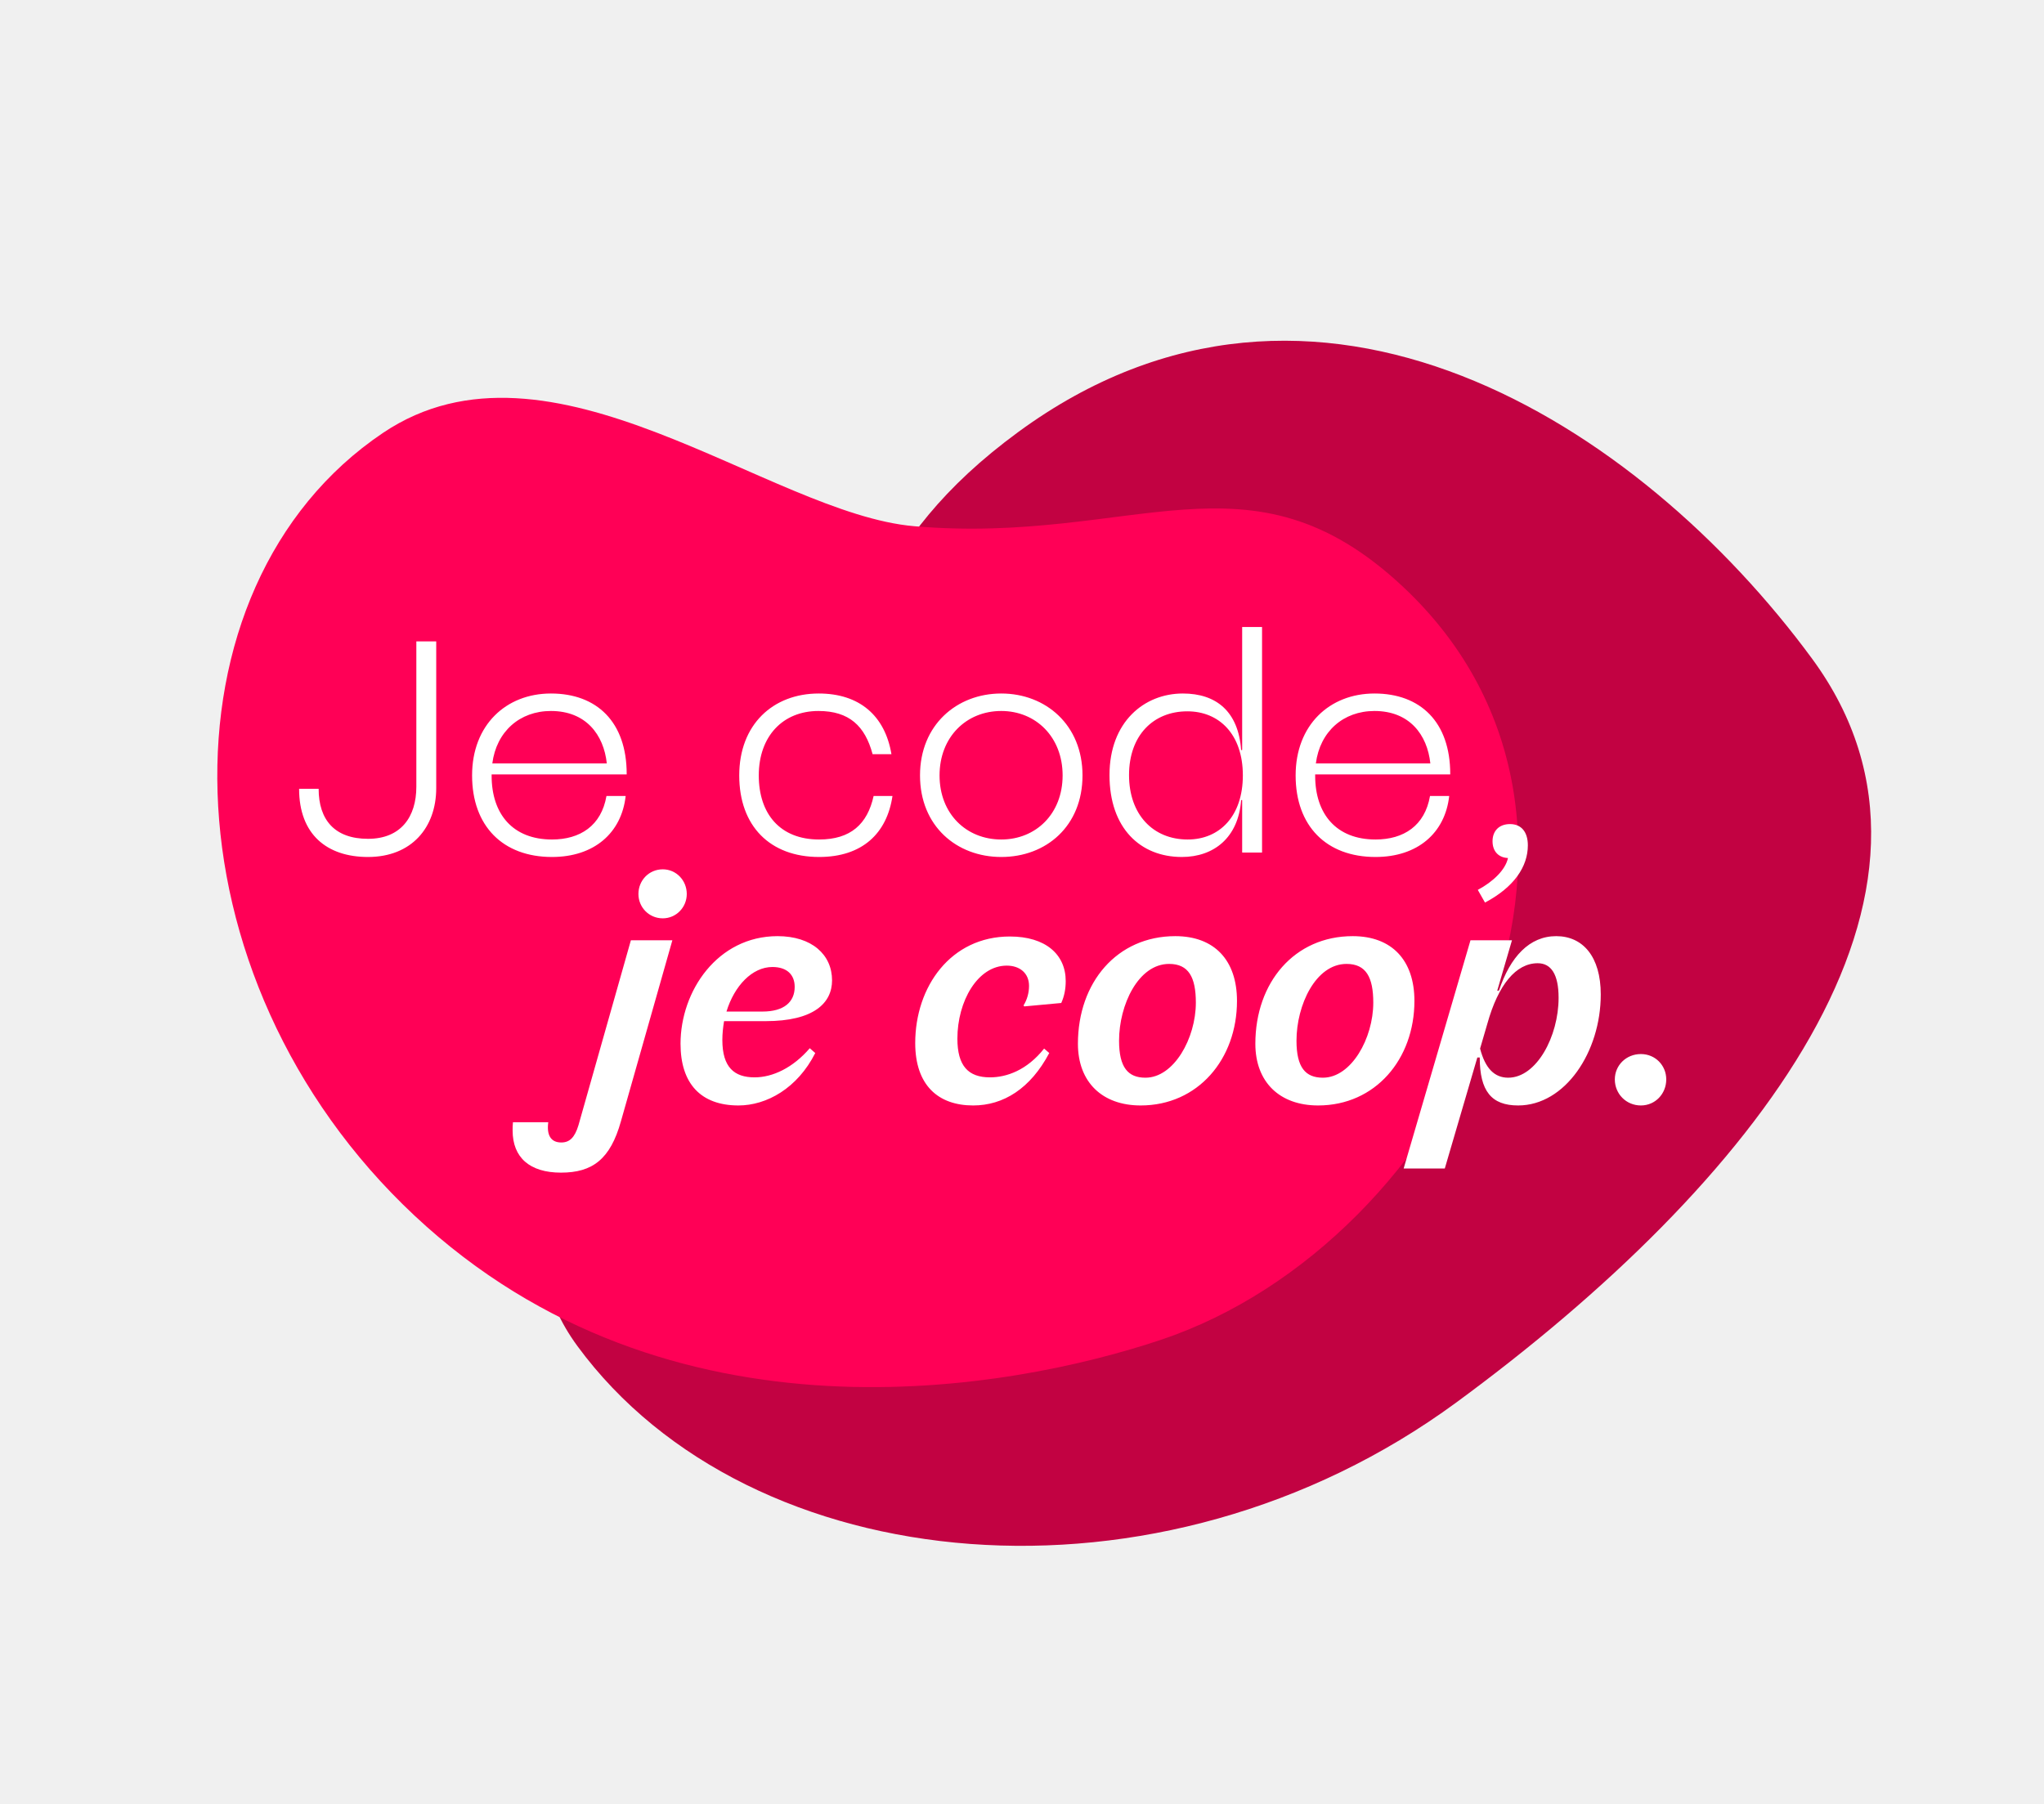
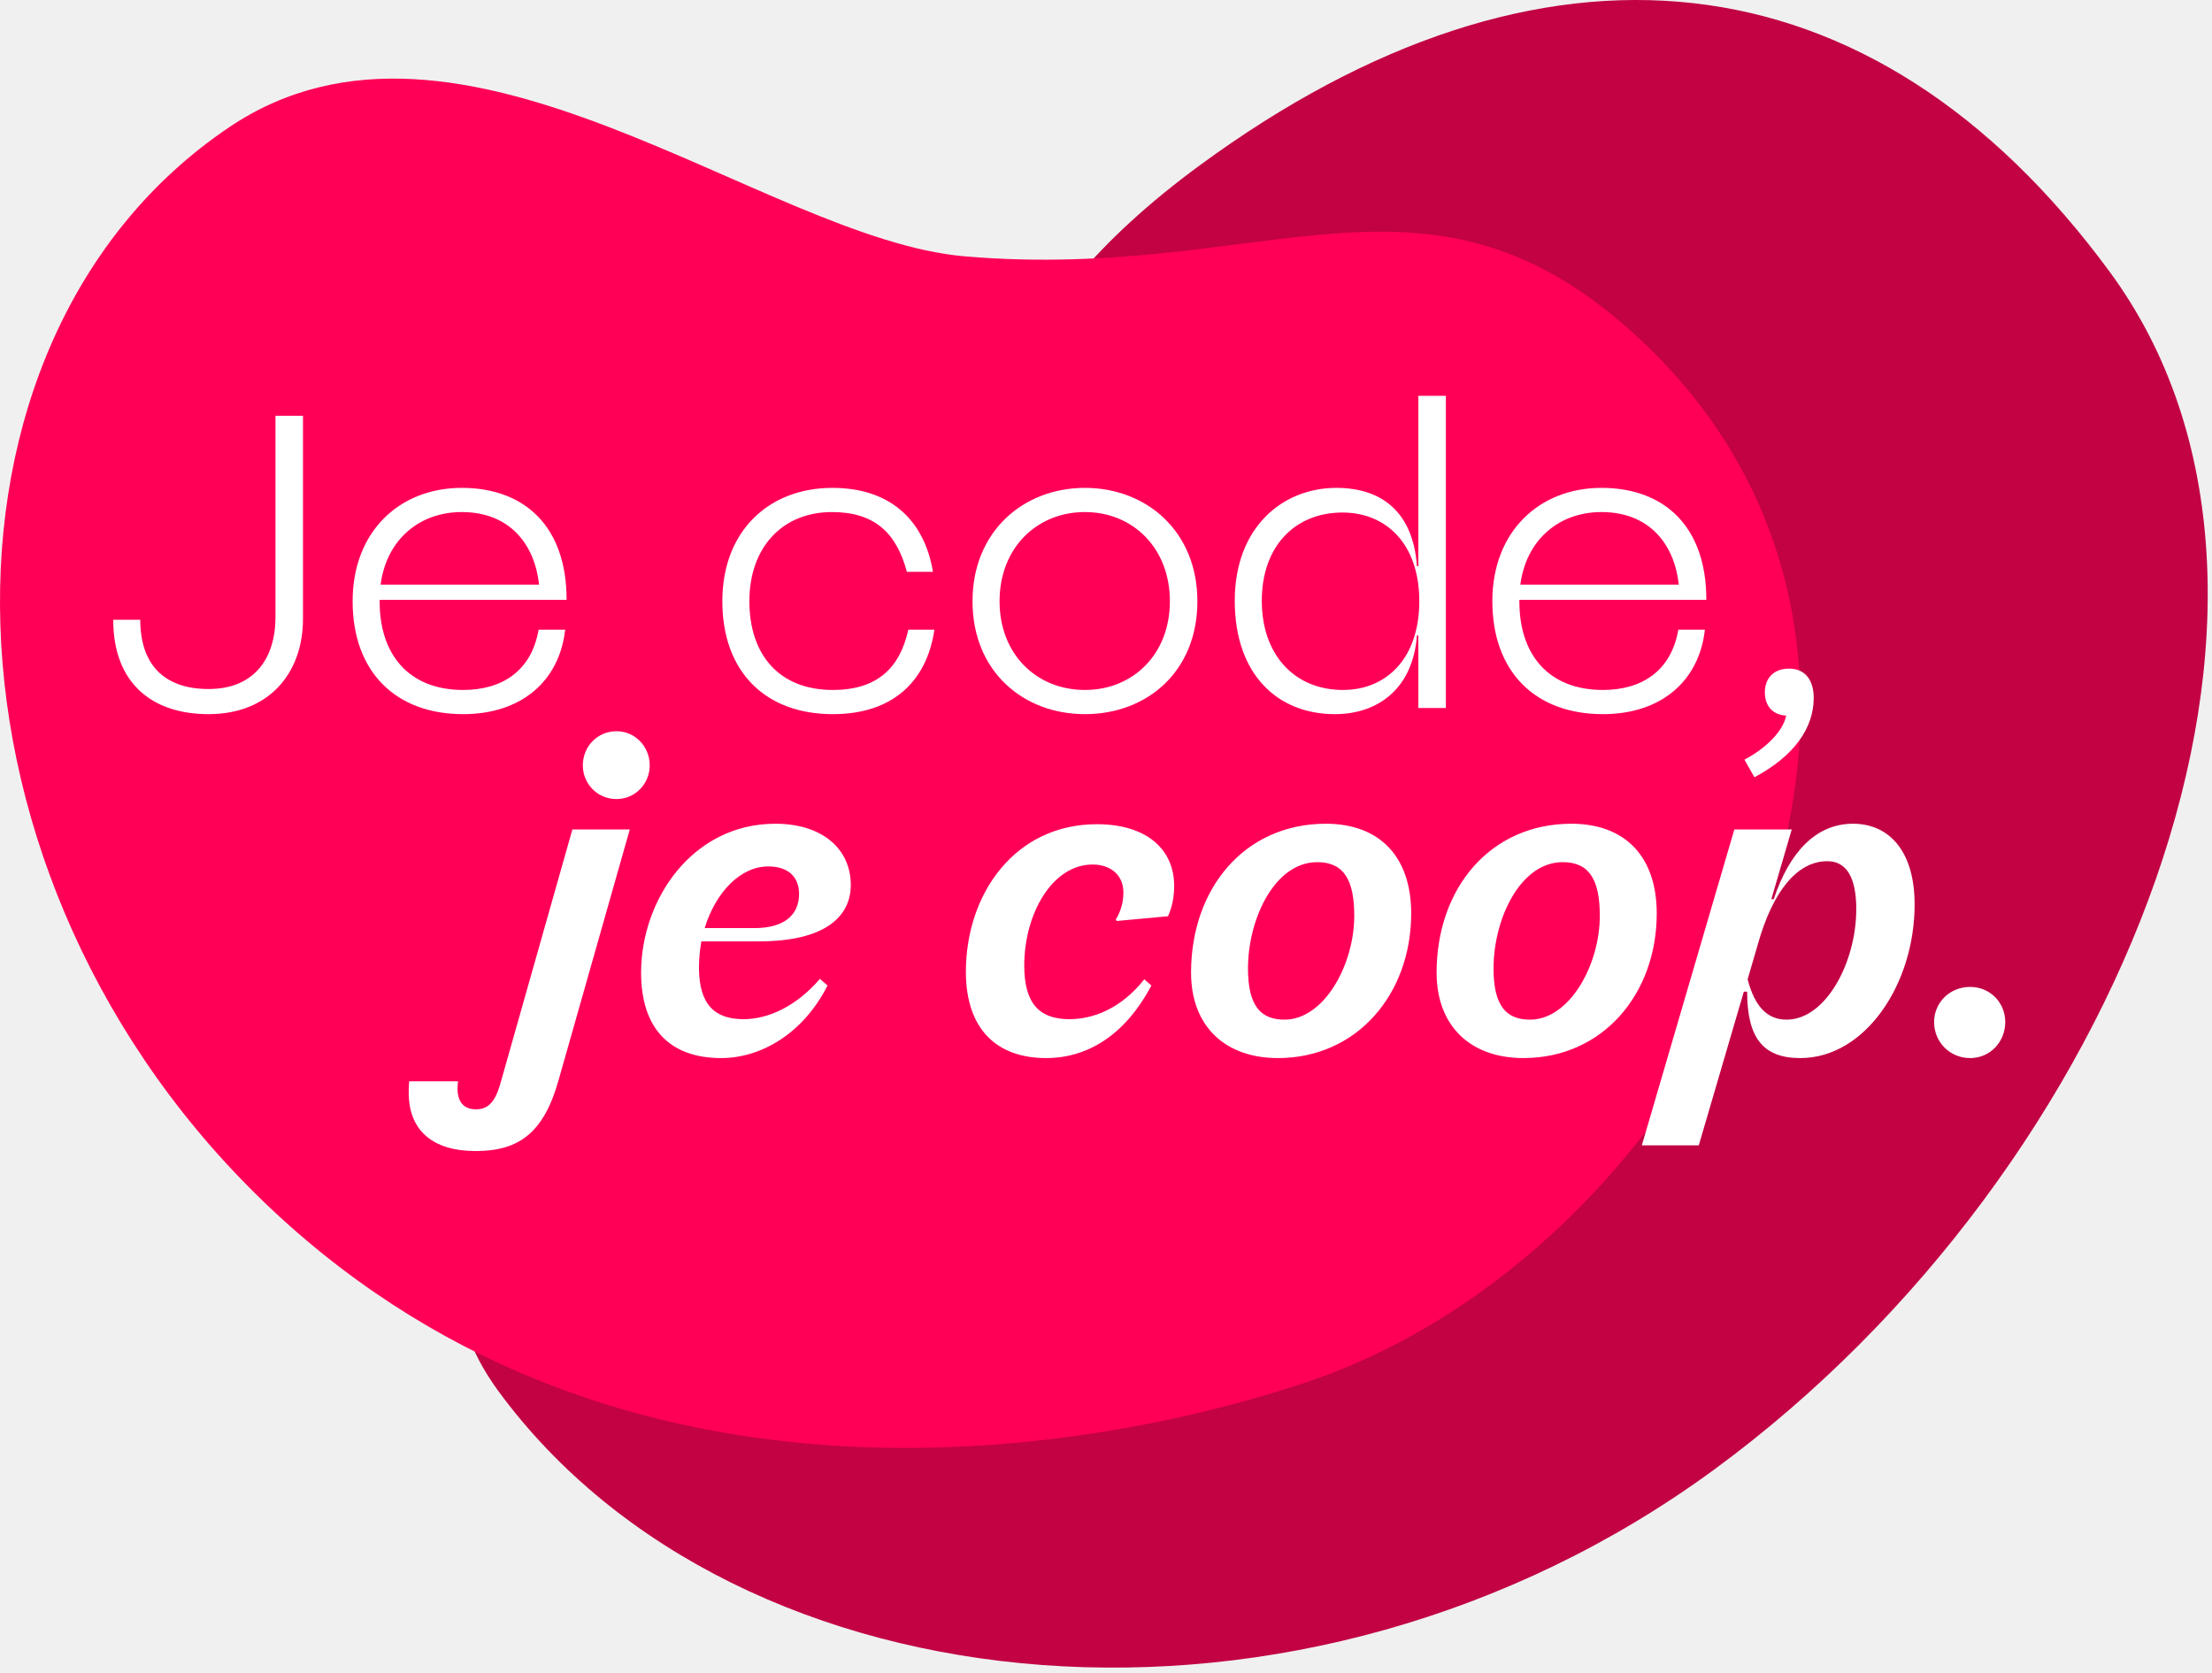
- <svg xmlns="http://www.w3.org/2000/svg" width="477" height="421" viewBox="0 0 477 421" fill="none">
-   <path d="M422.897 153.78C463.093 208.523 409.135 276.496 339.866 327.359C270.597 378.221 174.96 368.964 134.764 314.222C101.727 269.231 179.281 221.191 188.906 186.498C198.48 151.991 203.019 126.253 237.56 100.89C306.829 50.027 382.701 99.038 422.897 153.78Z" fill="#C20242" />
-   <path d="M270.873 312.76C235.973 324.431 156.182 339.395 96.76 283.778C37.338 228.16 36.011 136.979 89.365 101.055C128.425 74.756 179.392 119.919 213.366 122.832C264.882 127.25 291.522 103.372 327.369 136.924C386.79 192.541 339.002 289.977 270.873 312.76Z" fill="#FF0056" />
-   <path d="M85.88 200.04C76.28 200.04 69.8 194.76 69.8 184.12H74.36C74.36 191.4 78.12 195.8 85.88 195.8C93.56 195.8 97.16 190.68 97.16 183.64V149.72H101.8V183.96C101.8 193.16 96.04 200.04 85.88 200.04ZM128.809 200.04C117.369 200.04 110.169 192.84 110.169 181C110.169 169.24 118.089 161.88 128.569 161.88C139.289 161.88 146.249 168.52 146.249 180.68V180.76H114.729V181.08C114.729 190.04 119.689 195.96 128.809 195.96C135.369 195.96 140.329 192.76 141.529 185.8H146.009C145.049 194.44 138.649 200.04 128.809 200.04ZM114.889 178.2H141.609C140.889 171.48 136.729 165.96 128.569 165.96C121.289 165.96 115.849 170.76 114.889 178.2ZM191.153 200.04C179.713 200.04 172.513 192.84 172.513 181C172.513 169.16 180.353 161.88 191.073 161.88C200.513 161.88 206.513 167 208.033 176.04H203.633C201.873 169.48 198.193 165.96 190.993 165.96C182.673 165.96 177.073 171.88 177.073 181C177.073 189.96 182.033 195.96 191.153 195.96C198.513 195.96 202.433 192.36 203.873 185.8H208.273C206.993 194.52 201.233 200.04 191.153 200.04ZM233.66 200.04C223.26 200.04 214.7 192.84 214.7 181C214.7 169.24 223.26 161.88 233.66 161.88C244.06 161.88 252.62 169.24 252.62 181C252.62 192.84 244.14 200.04 233.66 200.04ZM233.66 195.96C241.74 195.96 247.98 189.96 247.98 181C247.98 172.04 241.74 165.96 233.66 165.96C225.5 165.96 219.26 172.04 219.26 181C219.26 189.96 225.5 195.96 233.66 195.96ZM277.159 195.96C284.599 195.96 290.039 190.52 290.039 181C290.039 171.4 284.519 166.04 277.079 166.04C269.159 166.04 263.479 171.64 263.479 180.92C263.479 190.12 269.079 195.96 277.159 195.96ZM289.639 175.08H289.879V146.36H294.519V199H289.879V186.76H289.639C288.999 195.56 283.239 200.04 275.799 200.04C266.119 200.04 258.919 193.32 258.919 180.92C258.919 168.52 266.999 161.88 276.039 161.88C283.799 161.88 288.999 166.04 289.639 175.08ZM320.996 200.04C309.556 200.04 302.356 192.84 302.356 181C302.356 169.24 310.276 161.88 320.756 161.88C331.476 161.88 338.436 168.52 338.436 180.68V180.76H306.916V181.08C306.916 190.04 311.876 195.96 320.996 195.96C327.556 195.96 332.516 192.76 333.716 185.8H338.196C337.236 194.44 330.836 200.04 320.996 200.04ZM307.076 178.2H333.796C333.076 171.48 328.916 165.96 320.756 165.96C313.476 165.96 308.036 170.76 307.076 178.2ZM344.868 207.72C348.468 205.8 351.348 203 351.908 200.28C349.828 200.2 348.308 198.84 348.308 196.36C348.308 193.96 349.828 192.36 352.388 192.36C355.028 192.36 356.548 194.2 356.548 197.32C356.548 202.28 353.348 207.08 346.548 210.68L344.868 207.72ZM130.908 273.72C123.627 273.72 119.627 270.2 119.627 263.88C119.627 263.24 119.627 262.68 119.707 261.96H127.947C127.547 264.92 128.507 266.68 130.987 266.68C132.907 266.68 134.107 265.56 134.987 262.68L147.228 219.48H156.908L144.908 261.72C142.428 270.6 138.268 273.72 130.908 273.72ZM154.668 214.36C151.468 214.36 148.988 211.8 148.988 208.68C148.988 205.48 151.468 202.92 154.668 202.92C157.788 202.92 160.268 205.48 160.268 208.68C160.268 211.8 157.788 214.36 154.668 214.36ZM172.333 258.04C163.533 258.04 158.813 252.92 158.813 243.64C158.813 231.32 167.453 218.52 181.453 218.52C189.453 218.52 194.173 222.84 194.173 228.84C194.173 234.12 189.933 238.36 178.653 238.36H168.973C168.733 239.8 168.572 241.24 168.572 242.76C168.572 249.16 171.373 251.48 176.093 251.48C180.332 251.48 185.053 249.24 188.973 244.68L190.253 245.8C186.093 254.04 178.893 258.04 172.333 258.04ZM169.533 236.12H177.932C182.973 236.12 185.453 233.88 185.453 230.36C185.453 227.56 183.693 225.72 180.253 225.72C175.533 225.72 171.373 230.12 169.533 236.12ZM227.102 258.04C218.942 258.04 213.582 253.32 213.582 243.48C213.582 230.28 221.902 218.6 235.662 218.6C244.062 218.6 248.702 222.84 248.702 229C248.702 230.84 248.382 232.52 247.662 234.12L239.022 234.92L238.862 234.68C239.662 233.4 240.142 231.8 240.142 230.12C240.142 227.16 237.982 225.4 234.942 225.4C228.142 225.4 223.422 233.72 223.422 242.44C223.422 248.84 225.982 251.48 231.022 251.48C234.942 251.48 239.662 249.8 243.662 244.76L244.862 245.8C240.462 254.12 234.142 258.04 227.102 258.04ZM266.191 258.04C257.231 258.04 251.551 252.6 251.551 243.64C251.551 229.32 260.671 218.52 274.271 218.52C283.391 218.52 288.671 224.12 288.671 233.64C288.671 247.24 279.551 258.04 266.191 258.04ZM267.311 251.56C273.951 251.56 279.071 242.36 279.071 234.04C279.071 228.12 277.391 225 272.831 225C265.631 225 261.151 234.6 261.151 242.92C261.151 249.16 263.231 251.56 267.311 251.56ZM307.597 258.04C298.637 258.04 292.957 252.6 292.957 243.64C292.957 229.32 302.077 218.52 315.677 218.52C324.797 218.52 330.077 224.12 330.077 233.64C330.077 247.24 320.957 258.04 307.597 258.04ZM308.717 251.56C315.357 251.56 320.477 242.36 320.477 234.04C320.477 228.12 318.797 225 314.237 225C307.037 225 302.557 234.6 302.557 242.92C302.557 249.16 304.637 251.56 308.717 251.56ZM327.563 272.76L343.163 219.48H352.843L349.403 231.24H349.803C352.443 223.32 356.923 218.52 363.163 218.52C369.403 218.52 373.563 223.32 373.563 232.12C373.563 245.56 365.243 258.04 354.283 258.04C348.043 258.04 345.323 254.68 345.323 246.84H344.763L337.163 272.76H327.563ZM345.403 244.76C346.603 249.4 348.763 251.56 351.963 251.56C358.603 251.56 363.723 241.88 363.723 232.92C363.723 227.4 361.963 224.84 358.843 224.84C353.803 224.84 349.643 229.8 347.083 239L345.403 244.76ZM382.926 258.04C379.486 258.04 376.846 255.32 376.846 251.96C376.846 248.68 379.486 246.04 382.926 246.04C386.286 246.04 388.846 248.68 388.846 251.96C388.846 255.32 386.286 258.04 382.926 258.04Z" fill="white" />
+ <svg xmlns="http://www.w3.org/2000/svg" width="373" height="282" viewBox="0 0 373 282" fill="none">
+   <path d="M355.791 45.895C395.987 100.637 358.426 196.891 289.157 247.754C219.888 298.616 124.251 289.359 84.055 234.617C51.019 189.626 144.666 146.088 154.292 111.395C163.866 76.887 167.75 53.258 202.291 27.895C259.792 -14.327 315.595 -8.847 355.791 45.895Z" fill="#C20242" />
+   <path d="M220.165 233.155C185.264 244.826 105.473 259.79 46.051 204.172C-13.37 148.555 -14.697 57.373 38.657 21.45C77.716 -4.849 128.684 40.313 162.658 43.227C214.174 47.645 240.813 23.767 276.66 57.318C336.082 112.936 288.294 210.372 220.165 233.155Z" fill="#FF0056" />
+   <path d="M35.172 120.435C25.572 120.435 19.092 115.155 19.092 104.515H23.652C23.652 111.795 27.412 116.195 35.172 116.195C42.852 116.195 46.452 111.075 46.452 104.035V70.115H51.092V104.355C51.092 113.555 45.332 120.435 35.172 120.435ZM78.101 120.435C66.661 120.435 59.461 113.235 59.461 101.395C59.461 89.635 67.381 82.275 77.861 82.275C88.581 82.275 95.541 88.915 95.541 101.075V101.155H64.021V101.475C64.021 110.435 68.981 116.355 78.101 116.355C84.661 116.355 89.621 113.155 90.821 106.195H95.301C94.341 114.835 87.941 120.435 78.101 120.435ZM64.181 98.594H90.901C90.181 91.874 86.021 86.355 77.861 86.355C70.581 86.355 65.141 91.154 64.181 98.594ZM140.444 120.435C129.004 120.435 121.804 113.235 121.804 101.395C121.804 89.555 129.644 82.275 140.364 82.275C149.804 82.275 155.804 87.394 157.324 96.434H152.924C151.164 89.874 147.484 86.355 140.284 86.355C131.964 86.355 126.364 92.275 126.364 101.395C126.364 110.355 131.324 116.355 140.444 116.355C147.804 116.355 151.724 112.755 153.164 106.195H157.564C156.284 114.915 150.524 120.435 140.444 120.435ZM182.952 120.435C172.552 120.435 163.992 113.235 163.992 101.395C163.992 89.635 172.552 82.275 182.952 82.275C193.352 82.275 201.912 89.635 201.912 101.395C201.912 113.235 193.432 120.435 182.952 120.435ZM182.952 116.355C191.032 116.355 197.272 110.355 197.272 101.395C197.272 92.434 191.032 86.355 182.952 86.355C174.792 86.355 168.552 92.434 168.552 101.395C168.552 110.355 174.792 116.355 182.952 116.355ZM226.451 116.355C233.891 116.355 239.331 110.915 239.331 101.395C239.331 91.794 233.811 86.434 226.371 86.434C218.451 86.434 212.771 92.034 212.771 101.315C212.771 110.515 218.371 116.355 226.451 116.355ZM238.931 95.475H239.171V66.754H243.811V119.395H239.171V107.155H238.931C238.291 115.955 232.531 120.435 225.091 120.435C215.411 120.435 208.211 113.715 208.211 101.315C208.211 88.915 216.291 82.275 225.331 82.275C233.091 82.275 238.291 86.434 238.931 95.475ZM270.288 120.435C258.848 120.435 251.648 113.235 251.648 101.395C251.648 89.635 259.568 82.275 270.048 82.275C280.768 82.275 287.728 88.915 287.728 101.075V101.155H256.208V101.475C256.208 110.435 261.168 116.355 270.288 116.355C276.848 116.355 281.808 113.155 283.008 106.195H287.488C286.528 114.835 280.128 120.435 270.288 120.435ZM256.368 98.594H283.088C282.368 91.874 278.208 86.355 270.048 86.355C262.768 86.355 257.328 91.154 256.368 98.594ZM294.159 128.115C297.759 126.195 300.639 123.395 301.199 120.675C299.119 120.595 297.599 119.235 297.599 116.755C297.599 114.355 299.119 112.755 301.679 112.755C304.319 112.755 305.839 114.595 305.839 117.715C305.839 122.675 302.639 127.475 295.839 131.075L294.159 128.115ZM80.2 194.115C72.919 194.115 68.919 190.595 68.919 184.275C68.919 183.635 68.919 183.075 68.999 182.355H77.24C76.84 185.315 77.799 187.075 80.279 187.075C82.2 187.075 83.4 185.955 84.279 183.075L96.519 139.875H106.199L94.2 182.115C91.719 190.995 87.559 194.115 80.2 194.115ZM103.959 134.755C100.759 134.755 98.279 132.195 98.279 129.075C98.279 125.875 100.759 123.315 103.959 123.315C107.079 123.315 109.559 125.875 109.559 129.075C109.559 132.195 107.079 134.755 103.959 134.755ZM121.624 178.435C112.824 178.435 108.104 173.315 108.104 164.035C108.104 151.715 116.744 138.915 130.744 138.915C138.744 138.915 143.464 143.235 143.464 149.235C143.464 154.515 139.224 158.755 127.944 158.755H118.264C118.024 160.195 117.864 161.635 117.864 163.155C117.864 169.555 120.664 171.875 125.384 171.875C129.624 171.875 134.344 169.635 138.264 165.075L139.544 166.195C135.384 174.435 128.184 178.435 121.624 178.435ZM118.824 156.515H127.224C132.264 156.515 134.744 154.275 134.744 150.755C134.744 147.955 132.984 146.115 129.544 146.115C124.824 146.115 120.664 150.515 118.824 156.515ZM176.394 178.435C168.234 178.435 162.874 173.715 162.874 163.875C162.874 150.675 171.194 138.995 184.954 138.995C193.354 138.995 197.994 143.235 197.994 149.395C197.994 151.235 197.674 152.915 196.954 154.515L188.314 155.315L188.154 155.075C188.954 153.795 189.434 152.195 189.434 150.515C189.434 147.555 187.274 145.795 184.234 145.795C177.434 145.795 172.714 154.115 172.714 162.835C172.714 169.235 175.274 171.875 180.314 171.875C184.234 171.875 188.954 170.195 192.954 165.155L194.154 166.195C189.754 174.515 183.434 178.435 176.394 178.435ZM215.483 178.435C206.523 178.435 200.843 172.995 200.843 164.035C200.843 149.715 209.963 138.915 223.563 138.915C232.683 138.915 237.963 144.515 237.963 154.035C237.963 167.635 228.843 178.435 215.483 178.435ZM216.603 171.955C223.243 171.955 228.363 162.755 228.363 154.435C228.363 148.515 226.683 145.395 222.123 145.395C214.923 145.395 210.443 154.995 210.443 163.315C210.443 169.555 212.523 171.955 216.603 171.955ZM256.889 178.435C247.929 178.435 242.249 172.995 242.249 164.035C242.249 149.715 251.369 138.915 264.969 138.915C274.089 138.915 279.369 144.515 279.369 154.035C279.369 167.635 270.249 178.435 256.889 178.435ZM258.009 171.955C264.649 171.955 269.769 162.755 269.769 154.435C269.769 148.515 268.089 145.395 263.529 145.395C256.329 145.395 251.849 154.995 251.849 163.315C251.849 169.555 253.929 171.955 258.009 171.955ZM276.855 193.155L292.455 139.875H302.135L298.695 151.635H299.095C301.735 143.715 306.215 138.915 312.455 138.915C318.695 138.915 322.855 143.715 322.855 152.515C322.855 165.955 314.535 178.435 303.575 178.435C297.335 178.435 294.615 175.075 294.615 167.235H294.055L286.455 193.155H276.855ZM294.695 165.155C295.895 169.795 298.055 171.955 301.255 171.955C307.895 171.955 313.015 162.275 313.015 153.315C313.015 147.795 311.255 145.235 308.135 145.235C303.095 145.235 298.935 150.195 296.375 159.395L294.695 165.155ZM332.218 178.435C328.778 178.435 326.138 175.715 326.138 172.355C326.138 169.075 328.778 166.435 332.218 166.435C335.578 166.435 338.138 169.075 338.138 172.355C338.138 175.715 335.578 178.435 332.218 178.435Z" fill="white" />
</svg>
